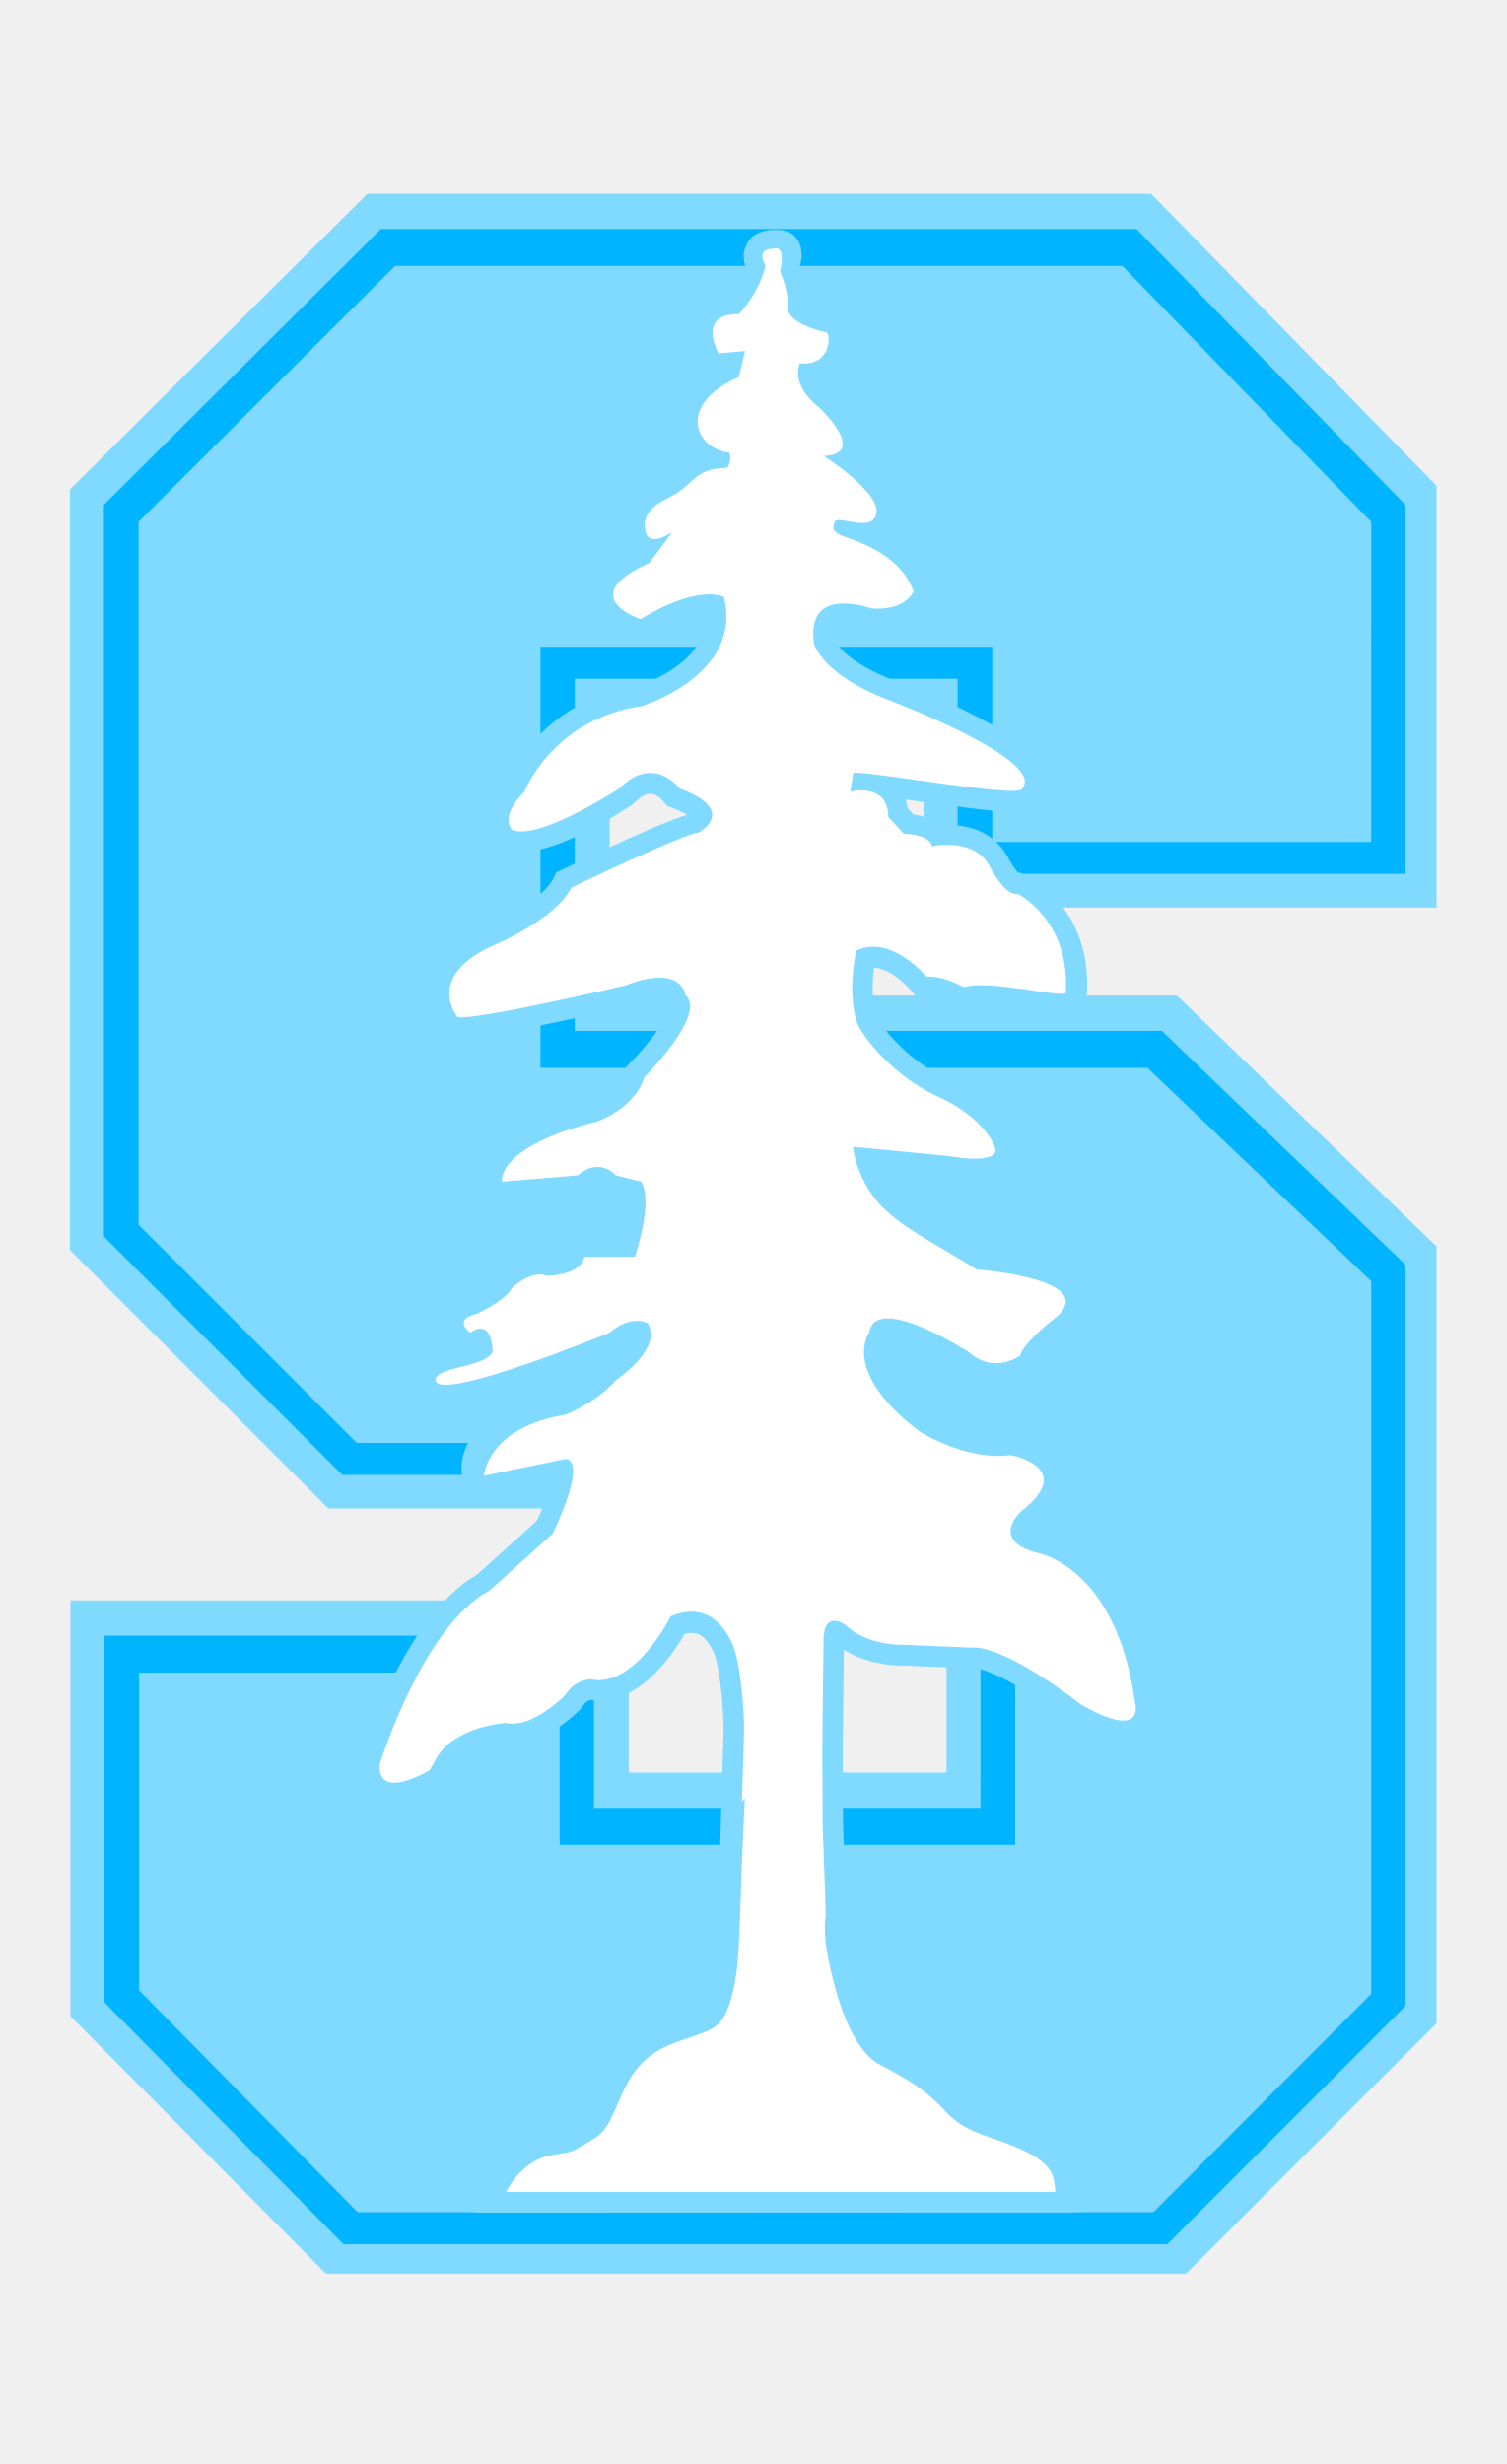
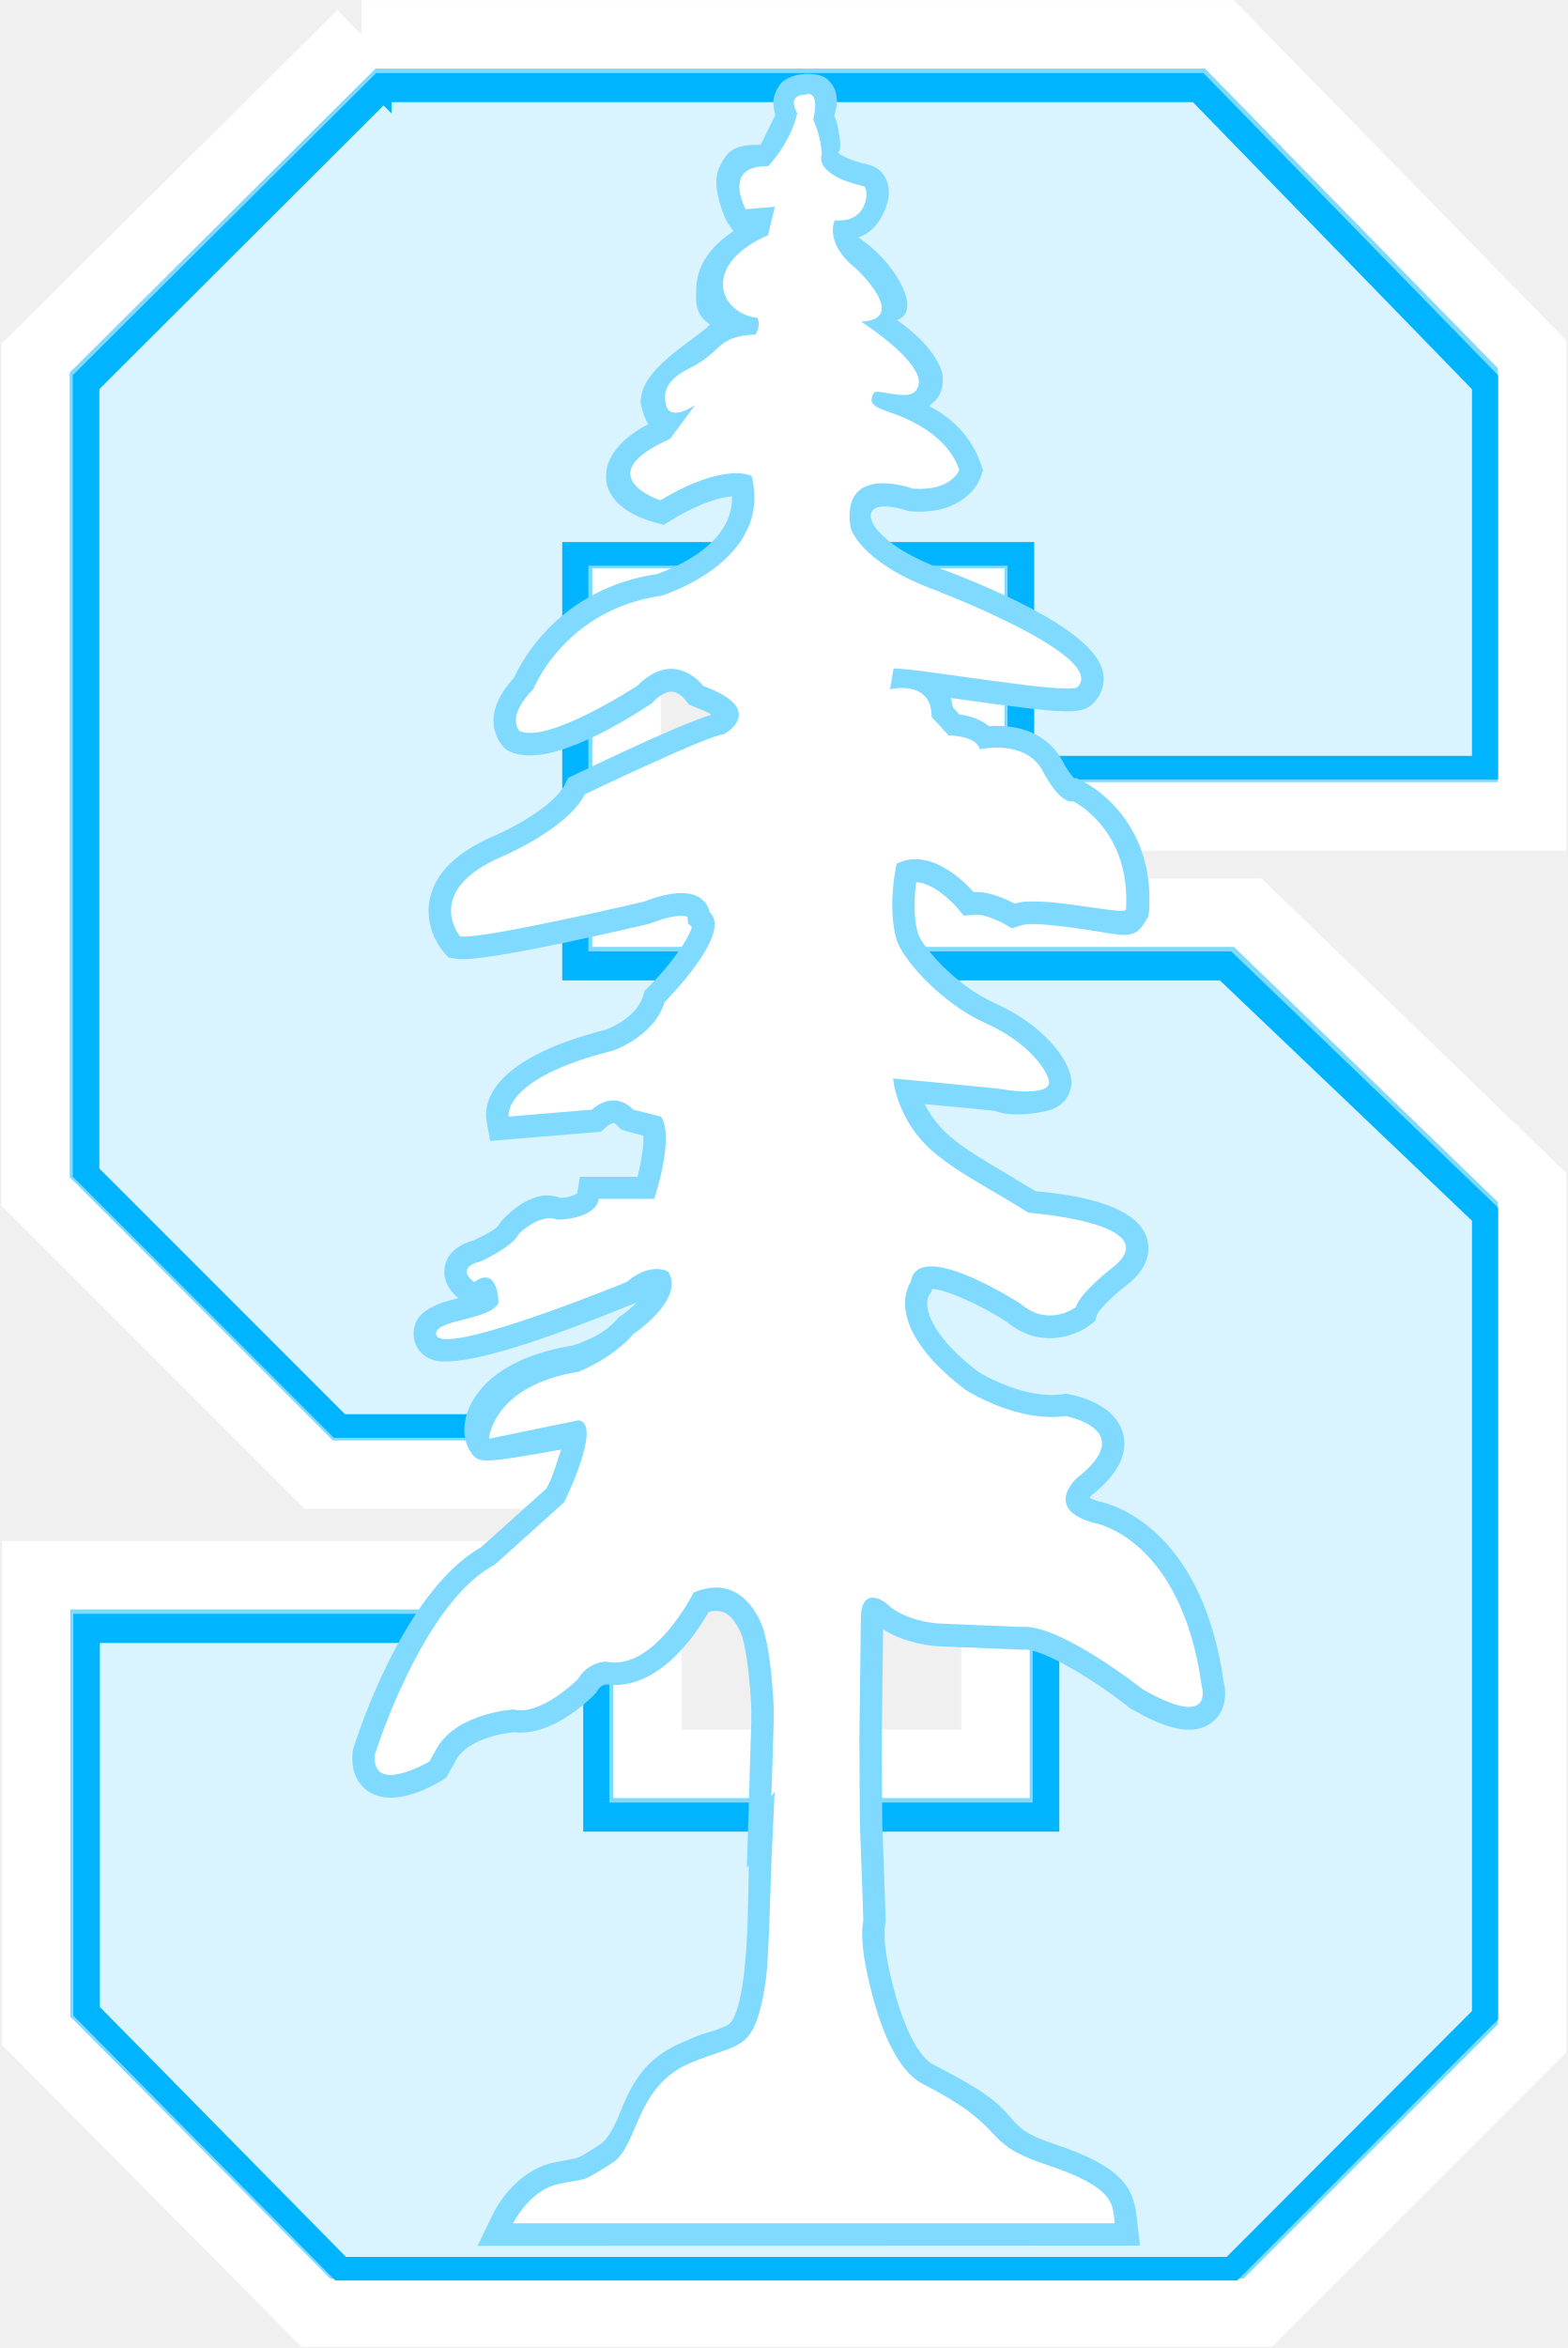
- <svg xmlns="http://www.w3.org/2000/svg" width="362px" height="592px" viewBox="0 0 362 592" version="1.1">
+ <svg xmlns="http://www.w3.org/2000/svg" width="344px" height="515px" viewBox="0 0 344 515" version="1.1">
  <defs />
  <g id="Page-1" stroke="none" stroke-width="1" fill="none" fill-rule="evenodd">
-     <g id="simi_school">
-       <g id="Imported-Layers" transform="translate(14, 44)">
-         <path d="M74.299,2.544 L2.786,73.584 L2.786,256.307 L64.911,318.436 L213.413,318.43 L213.413,381.882 L137.068,381.882 L137.068,340.499 L2.918,340.499 L2.918,440.395 L64.303,502.25 L270.952,502.25 L331.139,442.118 L331.139,255.467 L268.762,195.195 L132.47,195.195 L132.473,127.152 L207.896,127.152 L207.893,174.045 L331.139,174.045 L331.139,72.704 L262.541,2.544 L74.299,2.544" id="Fill-1" fill="#80D9FF" />
-         <path d="M10.962,77.283 L10.962,253.081 L68.234,310.354 C68.234,310.354 206.723,310.354 221.589,310.348 C221.589,322.89 221.586,377.82 221.579,390.353 C208.599,390.353 141.684,390.353 128.691,390.362 C128.691,379.775 128.697,348.982 128.697,348.982 L11.096,348.979 L11.096,437.093 L68.549,495.194 L266.452,495.194 L323.688,437.927 L323.688,259.887 L265.129,203.674 C265.129,203.674 138.919,203.671 124.087,203.671 C124.09,190.967 124.093,131.785 124.087,119.078 L216.065,119.078 L216.065,165.96 L323.688,165.96 L323.688,77.326 L259.031,11.021 L77.534,11.021 L10.962,77.283" id="Fill-2" fill="#00B4FF" />
-         <path d="M80.91,19.894 L19.293,81.385 L19.293,250.256 L71.711,302.678 L229.907,302.678 L229.904,399.238 L120.457,399.238 L120.457,357.855 L19.412,357.861 L19.412,434.188 L71.94,487.512 L263.104,487.512 L315.449,435.059 L315.452,263.824 L261.652,212.541 L115.853,212.541 L115.85,111.39 L224.399,111.39 L224.399,158.293 L315.449,158.293 L315.452,81.385 L255.668,19.894 L80.91,19.894" id="Fill-3" fill="#80D9FF" />
-         <path d="M199.317,279.592 C199.317,279.616 199.247,279.754 198.972,280.053 C199.097,279.915 199.22,279.754 199.317,279.592" id="Fill-4" fill="#9D1535" />
-         <path d="M171.886,11.201 C168.419,11.39 166.619,12.679 165.883,13.865 C165.058,15.193 164.664,16.256 164.679,17.594 C164.694,18.578 164.902,19.457 165.113,20.273 C163.802,22.811 161.982,26.752 161.814,26.773 C161.814,26.773 160.365,26.788 160.43,26.779 C154.979,26.911 154.097,29.281 153.036,31.312 C152.386,32.568 152.141,33.854 152.16,35.088 C152.193,38.426 154.09,43.087 154.585,43.805 C154.585,43.805 155.517,45.128 155.905,45.684 C147.32,51.518 147.687,57.105 147.73,60.923 C147.745,61.922 148.014,62.887 148.527,63.855 C149.08,64.888 149.877,65.59 150.754,66.152 C150.443,66.467 150.143,66.772 149.844,67.087 C143.227,72.17 135.748,76.852 135.568,83.013 C135.418,83.572 136.521,87.131 137.233,87.977 C137.248,87.998 137.278,88.001 137.294,88.02 C132.748,90.28 127.893,94.431 127.954,99.523 C127.954,99.703 127.961,99.893 127.979,100.079 C128.492,106.42 136.249,108.943 138.61,109.567 L140.615,110.092 L142.387,109.032 C149.114,105.006 153.269,104.047 155.575,103.867 C155.581,103.961 155.609,104.056 155.609,104.145 C155.749,115.783 139.292,120.841 138.595,121.07 L139.423,120.874 C117.803,123.96 109.416,140.036 107.788,143.643 C104.345,147.388 103.248,150.635 103.273,153.137 C103.319,156.613 105.332,158.699 105.475,158.846 L106.041,159.405 L106.752,159.777 C114.25,163.516 129.225,155.012 137.483,149.612 L137.917,149.337 L138.271,148.976 C139.356,147.886 140.957,146.612 142.411,146.698 C143.99,146.798 145.298,148.433 145.313,148.451 L146.175,149.557 L147.546,150.113 C149.297,150.757 150.363,151.31 151.103,151.753 C147.73,152.776 140.043,155.831 121.185,164.878 L119.666,165.596 L118.915,167.105 C116.752,171.442 108.1,176.373 103.157,178.462 C95.275,181.883 90.643,186.382 89.375,191.841 C89.122,192.937 89.015,193.982 89.027,194.969 C89.085,199.798 91.819,203.198 92.192,203.634 L93.362,205.012 L95.137,205.305 C99.946,206.112 123.641,200.849 137.343,197.638 L137.676,197.562 L137.993,197.434 C143.801,195.185 145.622,195.989 145.836,196.099 C145.891,196.642 145.979,197.58 145.979,197.58 C145.979,197.58 146.392,197.935 146.795,198.283 C146.306,200.72 142.044,206.692 137.318,211.436 L136.444,212.303 L136.09,213.491 C134.838,217.655 129.684,220.242 127.808,220.889 L128.193,220.779 C101.486,227.448 101.201,237.836 101.745,240.86 L102.543,245.246 L126.818,243.221 L128.025,242.189 C129.5,240.924 129.931,241.376 130.289,241.731 L131.248,242.72 L132.754,243.227 C132.754,243.227 134.462,243.649 136.133,244.073 C136.142,244.229 136.182,244.278 136.185,244.452 C136.209,246.52 135.714,249.813 134.874,253.112 L122.229,253.112 C122.229,253.112 121.75,255.998 121.634,256.747 C120.897,257.22 119.532,257.727 117.903,257.746 C112.135,255.336 106.248,261.552 105.549,262.251 L105.063,262.743 C105.063,262.743 104.455,263.641 104.394,263.757 C103.823,264.618 101.076,266.097 98.537,267.23 L99.359,266.946 C94.389,268.195 92.916,270.874 92.568,272.911 C92.504,273.302 92.473,273.681 92.479,274.057 C92.507,276.436 93.924,278.403 95.54,279.729 C91.599,280.737 85.688,282.24 85.752,287.579 C85.755,287.714 85.758,287.842 85.767,287.986 C85.893,289.889 86.904,291.578 88.547,292.601 C90.402,293.756 95.327,296.832 134.352,280.807 C134.352,280.807 134.547,280.731 134.743,280.642 C133.729,281.669 132.571,282.695 131.263,283.587 L130.71,283.954 L130.264,284.467 C126.818,288.493 120.485,290.151 120.418,290.17 L120.858,290.087 C105.066,292.616 99.763,299.642 98.003,303.61 C96.442,307.153 96.506,310.779 98.174,313.326 C99.876,315.947 100.209,316.155 118.133,312.932 C117.28,315.205 116.416,318.766 114.876,321.488 C113.745,322.505 101.076,333.889 100.569,334.344 C83.745,343.902 73.663,374.881 72.551,378.437 L72.392,378.959 L72.343,379.485 C72.31,379.94 72.295,380.37 72.304,380.777 C72.35,385.08 74.595,387.161 76.006,388.049 C81.163,391.266 88.722,387.426 91.737,385.636 L92.864,384.961 L95.159,380.862 C97.7,376.561 105.045,375.144 107.819,374.939 C115.771,375.895 123.729,368.384 125.321,366.765 L125.737,366.356 L126.033,365.852 C126.763,364.633 127.78,364.468 128.025,364.45 C139.322,365.938 147.568,353.674 150.467,348.566 C153.091,347.876 155.291,348.49 157.359,352.76 C158.762,355.638 159.648,364.456 159.834,369.82 C159.834,369.823 159.837,372.474 159.837,372.483 C159.834,372.462 159.339,388.883 159.339,388.883 L158.856,404.691 C158.856,404.691 159.266,404.138 159.308,404.083 C159.311,404.11 159.284,404.593 159.284,404.593 C159.281,404.672 159.119,413.085 159.119,413.085 C159.003,420.122 158.517,425.886 158.199,428.33 C156.956,437.713 155.242,438.798 154.598,439.204 C154.026,439.546 152.062,440.337 150.556,440.731 C148.203,441.345 147.357,441.84 144.54,443.037 C135.617,446.834 133.121,453.285 130.741,459.113 C129.531,462.073 128.046,464.489 126.641,465.378 C122.025,468.308 122.025,468.308 120.259,468.595 L116.471,469.322 C107.938,471.203 103.649,479.6 103.19,480.544 L99.766,487.606 L245.119,487.542 L244.376,481.167 C243.646,474.359 240.609,470.012 226.055,465.183 C219.85,463.121 218.57,461.627 216.456,459.129 C213.783,455.995 210.465,453.288 199.846,447.885 C195.777,445.808 192.114,436.974 189.819,425.752 C188.518,419.365 189.306,416.716 189.315,416.637 L189.327,416.383 L188.56,394.464 C188.567,394.608 188.46,376.827 188.46,376.827 C188.46,376.897 188.661,359.444 188.75,352.36 C193.84,355.598 199.84,356.035 200.622,356.074 C200.662,356.074 219.239,356.838 219.239,356.838 L219.56,356.808 C223.379,356.469 234.597,363.069 242.665,369.453 L242.959,369.689 L243.279,369.872 C249.057,373.174 256.282,376.476 260.996,372.703 C264.078,370.241 264.191,366.154 263.339,363.411 L263.516,364.163 C258.814,330.542 239.421,325.028 236.265,324.35 C235.168,324.051 234.456,323.751 234.035,323.534 C234.209,323.287 234.417,323.033 234.612,322.847 L234.298,323.116 C240.124,318.586 242.525,314.038 241.44,309.612 C239.812,303.002 231.356,301.148 229.669,300.842 L228.887,300.696 L228.105,300.806 C219.896,301.982 210.716,296.551 209.692,295.934 C200.851,289.174 198.471,283.917 198.437,280.954 C198.428,280.123 198.599,279.473 198.871,279.017 L198.737,279.204 L199.339,278.358 C199.339,278.358 199.412,278.04 199.485,277.725 C202.363,277.753 209.885,281.037 216.218,285.145 L215.659,284.711 C222.853,291.01 230.806,288.117 234.01,285.707 L235.251,284.775 C235.251,284.775 235.636,283.56 235.749,283.208 C236.234,282.145 239.176,279.24 241.92,277.096 C245.895,274.066 246.985,271.103 246.958,268.733 C246.949,267.966 246.814,267.254 246.634,266.628 C244.547,259.649 232.477,257.147 222.224,256.289 C220.642,255.336 215.057,251.979 215.057,251.979 C206.148,246.731 200.982,243.466 197.884,237.164 C204.138,237.735 209.955,238.291 213.337,238.658 C217.012,240.234 224.283,239.067 226.263,238.129 C229.119,236.779 230.097,234.342 230.072,232.378 C230.072,232.255 230.072,232.133 230.057,232.014 C229.703,227.264 223.727,219.717 213.352,215.074 C204.089,210.926 197.069,202.04 196.436,199.853 C195.883,197.962 195.682,195.9 195.66,193.942 C195.639,191.887 195.819,189.993 196.018,188.505 C200.206,188.664 204.758,193.817 204.807,193.881 L206.439,195.827 L208.987,195.631 C210.636,195.497 213.645,196.694 215.161,197.553 L217.046,198.603 L219.114,197.941 C221.466,197.171 229.379,198.326 233.641,198.949 C241.104,200.039 243.851,201.411 246.215,197.192 L246.835,196.221 L247.113,194.914 C248.479,174.305 233.283,166.729 232.648,166.415 L231.032,165.63 C231.032,165.63 230.784,165.691 230.659,165.718 C229.88,164.878 228.774,163.244 228.041,161.784 C224.305,155.076 217.22,153.876 211.999,154.276 C210.209,152.825 207.914,152.003 205.488,151.701 C204.859,151.011 204.645,150.782 204.074,150.155 C203.952,149.401 203.799,148.707 203.582,148.084 C204.428,148.203 205.265,148.32 206.115,148.439 C229.394,151.701 232.352,151.78 234.912,149.211 C236.381,147.715 237.16,145.824 237.139,143.839 C237.13,143.341 237.078,142.827 236.965,142.317 C235.168,134.055 216.49,125.42 201.141,119.631 C189.978,115.376 187.07,110.911 186.489,109.805 C186.44,109.389 186.019,108.778 186.019,108.424 C186.003,107.441 186.385,106.979 186.703,106.701 C187.894,105.684 190.861,106.002 193.779,106.934 L194.335,107.108 L194.918,107.16 C204.526,107.887 208.974,102.877 210.08,99.804 L210.673,98.173 L210.105,96.527 C207.984,90.408 203.194,86.211 198.844,84.076 C199.339,83.42 202.064,82.329 201.85,77.671 C201.758,75.612 199.271,70.325 191.784,65.202 C197.298,63.376 191.915,53.723 185.334,48.564 C185.334,48.564 183.575,47.223 183.324,47.046 C187.204,45.922 189.425,41.41 189.914,38.441 C189.987,37.992 190.018,37.546 190.009,37.11 C189.987,34.202 188.246,31.749 185.615,31.147 C180.865,30.06 179.276,28.878 178.824,28.456 C180.04,28.291 178.842,21.696 178.036,20.481 C178.112,19.839 178.635,18.327 178.629,17.664 C178.598,15.584 178.332,14.256 176.881,12.707 C175.549,11.302 173.356,11.201 171.886,11.201" id="Fill-5" fill="#80D9FF" />
-         <path d="M183.877,349.266 L183.553,376.784 L183.654,394.565 L184.421,416.225 C184.421,416.225 183.556,419.493 185.014,426.653 C186.929,436.058 190.607,448.615 197.619,452.183 C217.04,462.058 209.426,464.761 224.5,469.765 C239.952,474.893 239.07,478.568 239.574,482.643 L107.574,482.643 C107.574,482.643 111.075,475.464 117.534,474.032 C123.989,472.611 122.009,474.069 129.277,469.447 C135.201,465.684 134.165,452.711 146.468,447.479 C151.478,445.353 154.915,444.745 157.222,443.282 C158.872,442.237 161.526,440.572 163.069,428.898 C163.585,425.016 164.004,411.203 164.193,404.736 L164.954,387.988 L164.251,388.951 L164.756,372.401 L164.746,369.585 C164.746,369.585 164.264,355.653 161.786,350.543 C159.302,345.432 154.885,341.113 147.165,344.302 C147.165,344.302 138.546,361.728 127.903,359.456 C127.903,359.456 124.105,359.45 121.826,363.24 C121.826,363.24 113.736,371.463 107.654,369.942 C107.654,369.942 95.424,370.666 90.927,378.302 C90.494,379.035 89.223,381.339 89.223,381.339 C89.223,381.339 76.486,388.938 77.247,379.827 C77.247,379.827 87.616,346.529 103.584,338.172 L118.786,324.49 C118.786,324.49 127.282,307.287 121.957,306.518 L102.289,310.568 C102.289,310.568 103.031,298.893 122.031,295.851 C122.031,295.851 129.439,292.906 133.994,287.585 C133.994,287.585 145.402,279.998 141.601,273.913 C141.601,273.913 137.804,271.638 132.485,276.186 C132.485,276.186 91.037,293.206 90.671,287.585 C90.463,284.369 102.839,284.543 104.36,280.737 C104.36,280.737 104.36,272.395 99.038,276.192 C99.038,276.192 94.474,273.15 100.551,271.632 C100.551,271.632 107.397,268.583 108.918,265.547 C108.918,265.547 113.477,260.996 117.286,262.508 C117.286,262.508 125.645,262.511 126.396,257.947 L138.559,257.947 C138.559,257.947 143.077,244.467 140.031,239.904 L133.948,238.386 C133.948,238.386 130.148,233.832 124.832,238.386 L106.587,239.907 C106.587,239.907 105.069,231.538 129.393,225.465 C129.393,225.465 138.513,222.426 140.795,214.826 C140.795,214.826 155.994,199.627 150.672,195.066 C150.672,195.066 149.917,187.47 136.231,192.778 C136.231,192.778 100.502,201.151 95.953,200.387 C95.953,200.387 87.588,190.503 105.069,182.909 C105.069,182.909 119.507,176.831 123.311,169.225 C123.311,169.225 150.767,156.06 153.809,156.06 C153.809,156.06 163.686,150.745 149.245,145.424 C149.245,145.424 143.156,137.061 134.804,145.424 C134.804,145.424 115.035,158.342 108.955,155.299 C108.955,155.299 105.921,152.263 111.998,146.184 C111.998,146.184 118.838,128.697 140.12,125.661 C140.12,125.661 164.621,118.251 159.916,99.429 C159.916,99.429 154.28,96.108 139.869,104.74 C139.869,104.74 123.726,99.401 142.026,91.258 L147.504,83.832 C147.504,83.832 141.919,87.782 141.085,83.633 C140.67,81.559 140.514,78.618 146.288,75.768 C153.724,72.103 151.97,68.761 160.772,68.364 C160.772,68.364 161.966,66.653 161.206,64.735 C152.74,63.727 148.701,53.064 163.503,46.591 L165.009,40.341 L158.615,40.906 C158.615,40.906 153.259,31.257 163.527,31.453 C163.527,31.453 168.281,26.709 169.931,19.824 C169.931,19.824 167.307,15.749 171.865,15.749 C171.865,15.749 174.944,14.396 173.429,21.232 C173.429,21.232 175.268,25.148 175.268,28.939 C175.268,28.939 173.38,33.304 184.519,35.857 C185.704,36.129 185.747,44.068 178.146,43.304 C178.146,43.304 175.659,48.277 182.841,53.94 C182.841,53.94 194.713,64.964 183.944,65.563 C183.944,65.563 200.512,76.122 195.749,80.881 C193.678,82.955 187.259,80.057 186.66,81.236 C185.793,82.961 186.132,83.823 188.399,84.767 C190.299,85.564 202.195,88.603 205.467,98.054 C205.467,98.054 203.741,102.825 195.294,102.178 C195.294,102.178 179.34,96.31 181.613,110.752 C181.613,110.752 183.449,118.064 199.409,124.146 C199.409,124.146 238.26,138.799 231.426,145.671 C229.599,147.507 197.133,141.621 191.044,141.621 L190.287,146.184 C190.287,146.184 199.409,143.9 199.409,152.263 L203.13,156.301 C203.13,156.301 209.203,156.301 209.97,159.343 C209.97,159.343 219.844,157.065 223.651,163.91 C223.651,163.91 227.451,171.504 230.482,170.749 C230.482,170.749 243.197,176.986 242.039,194.547 C241.242,195.842 223.495,191.263 217.59,193.2 C217.59,193.2 212.567,190.335 208.589,190.662 C208.589,190.662 200.069,180.334 191.729,184.421 C191.729,184.421 189.541,193.631 191.729,201.148 C192.92,205.256 201.334,214.997 211.354,219.478 C220.904,223.752 224.998,230.136 225.16,232.313 C225.383,235.255 216.951,234.308 215.653,234.012 C214.354,233.715 190.968,231.544 190.968,231.544 C190.968,231.544 191.06,233.7 192.309,236.975 C196.727,248.582 205.831,251.731 220.657,260.996 C220.657,260.996 251.827,263.271 238.905,273.15 C238.905,273.15 231.82,278.666 231.062,281.705 C231.062,281.705 224.992,286.275 218.897,280.948 C218.897,280.948 196.333,266.307 194.811,276.198 C194.811,276.198 187.876,285.456 206.879,299.886 C206.879,299.886 218.158,307.11 228.798,305.598 C228.798,305.598 244.96,308.53 231.276,319.169 C231.276,319.169 223.687,326.015 235.086,329.045 C235.086,329.045 254.088,332.099 258.655,364.768 C258.655,364.768 261.683,374.652 245.717,365.531 C245.717,365.531 227.482,351.089 219.12,351.85 L200.875,351.089 C200.875,351.089 193.525,350.735 189.336,346.569 C189.336,346.569 184.366,342.668 183.877,349.266" id="Fill-6" fill="#FFFFFF" />
+     <g id="recipient-icons" transform="translate(-550, -39)">
+       <g id="simi_school" transform="translate(557, 46)">
+         <path d="M72.299,0.544 L0.786,71.584 L0.786,254.307 L62.911,316.436 L211.413,316.43 L211.413,379.882 L135.068,379.882 L135.068,338.499 L0.918,338.499 L0.918,438.395 L62.303,500.25 L268.952,500.25 L329.139,440.118 L329.139,253.467 L266.762,193.195 L130.47,193.195 L130.473,125.152 L205.896,125.152 L205.893,172.045 L329.139,172.045 L329.139,70.704 L260.541,0.544 L72.299,0.544" id="Fill-1" stroke="#FFFFFF" stroke-width="15" fill="#80D9FF" />
+         <path d="M8.962,75.283 L8.962,251.081 L66.234,308.354 C66.234,308.354 204.723,308.354 219.589,308.348 C219.589,320.89 219.586,375.82 219.579,388.353 C206.599,388.353 139.684,388.353 126.691,388.362 C126.691,377.775 126.697,346.982 126.697,346.982 L9.096,346.979 L9.096,435.093 L66.549,493.194 L264.452,493.194 L321.688,435.927 L321.688,257.887 L263.129,201.674 C263.129,201.674 136.919,201.671 122.087,201.671 C122.09,188.967 122.093,129.785 122.087,117.078 L214.065,117.078 L214.065,163.96 L321.688,163.96 L321.688,75.326 L257.031,9.021 L75.534,9.021 L8.962,75.283" id="Fill-2" fill="#00B4FF" />
+         <path d="M78.91,17.894 L17.293,79.385 L17.293,248.256 L69.711,300.678 L227.907,300.678 L227.904,397.238 L118.457,397.238 L118.457,355.855 L17.412,355.861 L17.412,432.188 L69.94,485.512 L261.104,485.512 L313.449,433.059 L313.452,261.824 L259.652,210.541 L113.853,210.541 L113.85,109.39 L222.399,109.39 L222.399,156.293 L313.449,156.293 L313.452,79.385 L253.668,17.894 L78.91,17.894" id="Fill-3" stroke="#D9F4FF" stroke-width="5" fill="#D9F4FF" />
+         <path d="M197.317,277.592 C197.317,277.616 197.247,277.754 196.972,278.053 C197.097,277.915 197.22,277.754 197.317,277.592" id="Fill-4" fill="#9D1535" />
+         <path d="M169.886,9.201 C166.419,9.39 164.619,10.679 163.883,11.865 C163.058,13.193 162.664,14.256 162.679,15.594 C162.694,16.578 162.902,17.457 163.113,18.273 C161.802,20.811 159.982,24.752 159.814,24.773 C159.814,24.773 158.365,24.788 158.43,24.779 C152.979,24.911 152.097,27.281 151.036,29.312 C150.386,30.568 150.141,31.854 150.16,33.088 C150.193,36.426 152.09,41.087 152.585,41.805 C152.585,41.805 153.517,43.128 153.905,43.684 C145.32,49.518 145.687,55.105 145.73,58.923 C145.745,59.922 146.014,60.887 146.527,61.855 C147.08,62.888 147.877,63.59 148.754,64.152 C148.443,64.467 148.143,64.772 147.844,65.087 C141.227,70.17 133.748,74.852 133.568,81.013 C133.418,81.572 134.521,85.131 135.233,85.977 C135.248,85.998 135.278,86.001 135.294,86.02 C130.748,88.28 125.893,92.431 125.954,97.523 C125.954,97.703 125.961,97.893 125.979,98.079 C126.492,104.42 134.249,106.943 136.61,107.567 L138.615,108.092 L140.387,107.032 C147.114,103.006 151.269,102.047 153.575,101.867 C153.581,101.961 153.609,102.056 153.609,102.145 C153.749,113.783 137.292,118.841 136.595,119.07 L137.423,118.874 C115.803,121.96 107.416,138.036 105.788,141.643 C102.345,145.388 101.248,148.635 101.273,151.137 C101.319,154.613 103.332,156.699 103.475,156.846 L104.041,157.405 L104.752,157.777 C112.25,161.516 127.225,153.012 135.483,147.612 L135.917,147.337 L136.271,146.976 C137.356,145.886 138.957,144.612 140.411,144.698 C141.99,144.798 143.298,146.433 143.313,146.451 L144.175,147.557 L145.546,148.113 C147.297,148.757 148.363,149.31 149.103,149.753 C145.73,150.776 138.043,153.831 119.185,162.878 L117.666,163.596 L116.915,165.105 C114.752,169.442 106.1,174.373 101.157,176.462 C93.275,179.883 88.643,184.382 87.375,189.841 C87.122,190.937 87.015,191.982 87.027,192.969 C87.085,197.798 89.819,201.198 90.192,201.634 L91.362,203.012 L93.137,203.305 C97.946,204.112 121.641,198.849 135.343,195.638 L135.676,195.562 L135.993,195.434 C141.801,193.185 143.622,193.989 143.836,194.099 C143.891,194.642 143.979,195.58 143.979,195.58 C143.979,195.58 144.392,195.935 144.795,196.283 C144.306,198.72 140.044,204.692 135.318,209.436 L134.444,210.303 L134.09,211.491 C132.838,215.655 127.684,218.242 125.808,218.889 L126.193,218.779 C99.486,225.448 99.201,235.836 99.745,238.86 L100.543,243.246 L124.818,241.221 L126.025,240.189 C127.5,238.924 127.931,239.376 128.289,239.731 L129.248,240.72 L130.754,241.227 C130.754,241.227 132.462,241.649 134.133,242.073 C134.142,242.229 134.182,242.278 134.185,242.452 C134.209,244.52 133.714,247.813 132.874,251.112 L120.229,251.112 C120.229,251.112 119.75,253.998 119.634,254.747 C118.897,255.22 117.532,255.727 115.903,255.746 C110.135,253.336 104.248,259.552 103.549,260.251 L103.063,260.743 C103.063,260.743 102.455,261.641 102.394,261.757 C101.823,262.618 99.076,264.097 96.537,265.23 L97.359,264.946 C92.389,266.195 90.916,268.874 90.568,270.911 C90.504,271.302 90.473,271.681 90.479,272.057 C90.507,274.436 91.924,276.403 93.54,277.729 C89.599,278.737 83.688,280.24 83.752,285.579 C83.755,285.714 83.758,285.842 83.767,285.986 C83.893,287.889 84.904,289.578 86.547,290.601 C88.402,291.756 93.327,294.832 132.352,278.807 C132.352,278.807 132.547,278.731 132.743,278.642 C131.729,279.669 130.571,280.695 129.263,281.587 L128.71,281.954 L128.264,282.467 C124.818,286.493 118.485,288.151 118.418,288.17 L118.858,288.087 C103.066,290.616 97.763,297.642 96.003,301.61 C94.442,305.153 94.506,308.779 96.174,311.326 C97.876,313.947 98.209,314.155 116.133,310.932 C115.28,313.205 114.416,316.766 112.876,319.488 C111.745,320.505 99.076,331.889 98.569,332.344 C81.745,341.902 71.663,372.881 70.551,376.437 L70.392,376.959 L70.343,377.485 C70.31,377.94 70.295,378.37 70.304,378.777 C70.35,383.08 72.595,385.161 74.006,386.049 C79.163,389.266 86.722,385.426 89.737,383.636 L90.864,382.961 L93.159,378.862 C95.7,374.561 103.045,373.144 105.819,372.939 C113.771,373.895 121.729,366.384 123.321,364.765 L123.737,364.356 L124.033,363.852 C124.763,362.633 125.78,362.468 126.025,362.45 C137.322,363.938 145.568,351.674 148.467,346.566 C151.091,345.876 153.291,346.49 155.359,350.76 C156.762,353.638 157.648,362.456 157.834,367.82 C157.834,367.823 157.837,370.474 157.837,370.483 C157.834,370.462 157.339,386.883 157.339,386.883 L156.856,402.691 C156.856,402.691 157.266,402.138 157.308,402.083 C157.311,402.11 157.284,402.593 157.284,402.593 C157.281,402.672 157.119,411.085 157.119,411.085 C157.003,418.122 156.517,423.886 156.199,426.33 C154.956,435.713 153.242,436.798 152.598,437.204 C152.026,437.546 150.062,438.337 148.556,438.731 C146.203,439.345 145.357,439.84 142.54,441.037 C133.617,444.834 131.121,451.285 128.741,457.113 C127.531,460.073 126.046,462.489 124.641,463.378 C120.025,466.308 120.025,466.308 118.259,466.595 L114.471,467.322 C105.938,469.203 101.649,477.6 101.19,478.544 L97.766,485.606 L243.119,485.542 L242.376,479.167 C241.646,472.359 238.609,468.012 224.055,463.183 C217.85,461.121 216.57,459.627 214.456,457.129 C211.783,453.995 208.465,451.288 197.846,445.885 C193.777,443.808 190.114,434.974 187.819,423.752 C186.518,417.365 187.306,414.716 187.315,414.637 L187.327,414.383 L186.56,392.464 C186.567,392.608 186.46,374.827 186.46,374.827 C186.46,374.897 186.661,357.444 186.75,350.36 C191.84,353.598 197.84,354.035 198.622,354.074 C198.662,354.074 217.239,354.838 217.239,354.838 L217.56,354.808 C221.379,354.469 232.597,361.069 240.665,367.453 L240.959,367.689 L241.279,367.872 C247.057,371.174 254.282,374.476 258.996,370.703 C262.078,368.241 262.191,364.154 261.339,361.411 L261.516,362.163 C256.814,328.542 237.421,323.028 234.265,322.35 C233.168,322.051 232.456,321.751 232.035,321.534 C232.209,321.287 232.417,321.033 232.612,320.847 L232.298,321.116 C238.124,316.586 240.525,312.038 239.44,307.612 C237.812,301.002 229.356,299.148 227.669,298.842 L226.887,298.696 L226.105,298.806 C217.896,299.982 208.716,294.551 207.692,293.934 C198.851,287.174 196.471,281.917 196.437,278.954 C196.428,278.123 196.599,277.473 196.871,277.017 L196.737,277.204 L197.339,276.358 C197.339,276.358 197.412,276.04 197.485,275.725 C200.363,275.753 207.885,279.037 214.218,283.145 L213.659,282.711 C220.853,289.01 228.806,286.117 232.01,283.707 L233.251,282.775 C233.251,282.775 233.636,281.56 233.749,281.208 C234.234,280.145 237.176,277.24 239.92,275.096 C243.895,272.066 244.985,269.103 244.958,266.733 C244.949,265.966 244.814,265.254 244.634,264.628 C242.547,257.649 230.477,255.147 220.224,254.289 C218.642,253.336 213.057,249.979 213.057,249.979 C204.148,244.731 198.982,241.466 195.884,235.164 C202.138,235.735 207.955,236.291 211.337,236.658 C215.012,238.234 222.283,237.067 224.263,236.129 C227.119,234.779 228.097,232.342 228.072,230.378 C228.072,230.255 228.072,230.133 228.057,230.014 C227.703,225.264 221.727,217.717 211.352,213.074 C202.089,208.926 195.069,200.04 194.436,197.853 C193.883,195.962 193.682,193.9 193.66,191.942 C193.639,189.887 193.819,187.993 194.018,186.505 C198.206,186.664 202.758,191.817 202.807,191.881 L204.439,193.827 L206.987,193.631 C208.636,193.497 211.645,194.694 213.161,195.553 L215.046,196.603 L217.114,195.941 C219.466,195.171 227.379,196.326 231.641,196.949 C239.104,198.039 241.851,199.411 244.215,195.192 L244.835,194.221 L245.113,192.914 C246.479,172.305 231.283,164.729 230.648,164.415 L229.032,163.63 C229.032,163.63 228.784,163.691 228.659,163.718 C227.88,162.878 226.774,161.244 226.041,159.784 C222.305,153.076 215.22,151.876 209.999,152.276 C208.209,150.825 205.914,150.003 203.488,149.701 C202.859,149.011 202.645,148.782 202.074,148.155 C201.952,147.401 201.799,146.707 201.582,146.084 C202.428,146.203 203.265,146.32 204.115,146.439 C227.394,149.701 230.352,149.78 232.912,147.211 C234.381,145.715 235.16,143.824 235.139,141.839 C235.13,141.341 235.078,140.827 234.965,140.317 C233.168,132.055 214.49,123.42 199.141,117.631 C187.978,113.376 185.07,108.911 184.489,107.805 C184.44,107.389 184.019,106.778 184.019,106.424 C184.003,105.441 184.385,104.979 184.703,104.701 C185.894,103.684 188.861,104.002 191.779,104.934 L192.335,105.108 L192.918,105.16 C202.526,105.887 206.974,100.877 208.08,97.804 L208.673,96.173 L208.105,94.527 C205.984,88.408 201.194,84.211 196.844,82.076 C197.339,81.42 200.064,80.329 199.85,75.671 C199.758,73.612 197.271,68.325 189.784,63.202 C195.298,61.376 189.915,51.723 183.334,46.564 C183.334,46.564 181.575,45.223 181.324,45.046 C185.204,43.922 187.425,39.41 187.914,36.441 C187.987,35.992 188.018,35.546 188.009,35.11 C187.987,32.202 186.246,29.749 183.615,29.147 C178.865,28.06 177.276,26.878 176.824,26.456 C178.04,26.291 176.842,19.696 176.036,18.481 C176.112,17.839 176.635,16.327 176.629,15.664 C176.598,13.584 176.332,12.256 174.881,10.707 C173.549,9.302 171.356,9.201 169.886,9.201" id="Fill-5" fill="#80D9FF" />
+         <path d="M181.877,347.266 L181.553,374.784 L181.654,392.565 L182.421,414.225 C182.421,414.225 181.556,417.493 183.014,424.653 C184.929,434.058 188.607,446.615 195.619,450.183 C215.04,460.058 207.426,462.761 222.5,467.765 C237.952,472.893 237.07,476.568 237.574,480.643 L105.574,480.643 C105.574,480.643 109.075,473.464 115.534,472.032 C121.989,470.611 120.009,472.069 127.277,467.447 C133.201,463.684 132.165,450.711 144.468,445.479 C149.478,443.353 152.915,442.745 155.222,441.282 C156.872,440.237 159.526,438.572 161.069,426.898 C161.585,423.016 162.004,409.203 162.193,402.736 L162.954,385.988 L162.251,386.951 L162.756,370.401 L162.746,367.585 C162.746,367.585 162.264,353.653 159.786,348.543 C157.302,343.432 152.885,339.113 145.165,342.302 C145.165,342.302 136.546,359.728 125.903,357.456 C125.903,357.456 122.105,357.45 119.826,361.24 C119.826,361.24 111.736,369.463 105.654,367.942 C105.654,367.942 93.424,368.666 88.927,376.302 C88.494,377.035 87.223,379.339 87.223,379.339 C87.223,379.339 74.486,386.938 75.247,377.827 C75.247,377.827 85.616,344.529 101.584,336.172 L116.786,322.49 C116.786,322.49 125.282,305.287 119.957,304.518 L100.289,308.568 C100.289,308.568 101.031,296.893 120.031,293.851 C120.031,293.851 127.439,290.906 131.994,285.585 C131.994,285.585 143.402,277.998 139.601,271.913 C139.601,271.913 135.804,269.638 130.485,274.186 C130.485,274.186 89.037,291.206 88.671,285.585 C88.463,282.369 100.839,282.543 102.36,278.737 C102.36,278.737 102.36,270.395 97.038,274.192 C97.038,274.192 92.474,271.15 98.551,269.632 C98.551,269.632 105.397,266.583 106.918,263.547 C106.918,263.547 111.477,258.996 115.286,260.508 C115.286,260.508 123.645,260.511 124.396,255.947 L136.559,255.947 C136.559,255.947 141.077,242.467 138.031,237.904 L131.948,236.386 C131.948,236.386 128.148,231.832 122.832,236.386 L104.587,237.907 C104.587,237.907 103.069,229.538 127.393,223.465 C127.393,223.465 136.513,220.426 138.795,212.826 C138.795,212.826 153.994,197.627 148.672,193.066 C148.672,193.066 147.917,185.47 134.231,190.778 C134.231,190.778 98.502,199.151 93.953,198.387 C93.953,198.387 85.588,188.503 103.069,180.909 C103.069,180.909 117.507,174.831 121.311,167.225 C121.311,167.225 148.767,154.06 151.809,154.06 C151.809,154.06 161.686,148.745 147.245,143.424 C147.245,143.424 141.156,135.061 132.804,143.424 C132.804,143.424 113.035,156.342 106.955,153.299 C106.955,153.299 103.921,150.263 109.998,144.184 C109.998,144.184 116.838,126.697 138.12,123.661 C138.12,123.661 162.621,116.251 157.916,97.429 C157.916,97.429 152.28,94.108 137.869,102.74 C137.869,102.74 121.726,97.401 140.026,89.258 L145.504,81.832 C145.504,81.832 139.919,85.782 139.085,81.633 C138.67,79.559 138.514,76.618 144.288,73.768 C151.724,70.103 149.97,66.761 158.772,66.364 C158.772,66.364 159.966,64.653 159.206,62.735 C150.74,61.727 146.701,51.064 161.503,44.591 L163.009,38.341 L156.615,38.906 C156.615,38.906 151.259,29.257 161.527,29.453 C161.527,29.453 166.281,24.709 167.931,17.824 C167.931,17.824 165.307,13.749 169.865,13.749 C169.865,13.749 172.944,12.396 171.429,19.232 C171.429,19.232 173.268,23.148 173.268,26.939 C173.268,26.939 171.38,31.304 182.519,33.857 C183.704,34.129 183.747,42.068 176.146,41.304 C176.146,41.304 173.659,46.277 180.841,51.94 C180.841,51.94 192.713,62.964 181.944,63.563 C181.944,63.563 198.512,74.122 193.749,78.881 C191.678,80.955 185.259,78.057 184.66,79.236 C183.793,80.961 184.132,81.823 186.399,82.767 C188.299,83.564 200.195,86.603 203.467,96.054 C203.467,96.054 201.741,100.825 193.294,100.178 C193.294,100.178 177.34,94.31 179.613,108.752 C179.613,108.752 181.449,116.064 197.409,122.146 C197.409,122.146 236.26,136.799 229.426,143.671 C227.599,145.507 195.133,139.621 189.044,139.621 L188.287,144.184 C188.287,144.184 197.409,141.9 197.409,150.263 L201.13,154.301 C201.13,154.301 207.203,154.301 207.97,157.343 C207.97,157.343 217.844,155.065 221.651,161.91 C221.651,161.91 225.451,169.504 228.482,168.749 C228.482,168.749 241.197,174.986 240.039,192.547 C239.242,193.842 221.495,189.263 215.59,191.2 C215.59,191.2 210.567,188.335 206.589,188.662 C206.589,188.662 198.069,178.334 189.729,182.421 C189.729,182.421 187.541,191.631 189.729,199.148 C190.92,203.256 199.334,212.997 209.354,217.478 C218.904,221.752 222.998,228.136 223.16,230.313 C223.383,233.255 214.951,232.308 213.653,232.012 C212.354,231.715 188.968,229.544 188.968,229.544 C188.968,229.544 189.06,231.7 190.309,234.975 C194.727,246.582 203.831,249.731 218.657,258.996 C218.657,258.996 249.827,261.271 236.905,271.15 C236.905,271.15 229.82,276.666 229.062,279.705 C229.062,279.705 222.992,284.275 216.897,278.948 C216.897,278.948 194.333,264.307 192.811,274.198 C192.811,274.198 185.876,283.456 204.879,297.886 C204.879,297.886 216.158,305.11 226.798,303.598 C226.798,303.598 242.96,306.53 229.276,317.169 C229.276,317.169 221.687,324.015 233.086,327.045 C233.086,327.045 252.088,330.099 256.655,362.768 C256.655,362.768 259.683,372.652 243.717,363.531 C243.717,363.531 225.482,349.089 217.12,349.85 L198.875,349.089 C198.875,349.089 191.525,348.735 187.336,344.569 C187.336,344.569 182.366,340.668 181.877,347.266" id="Fill-6" fill="#FFFFFF" />
      </g>
    </g>
  </g>
</svg>
